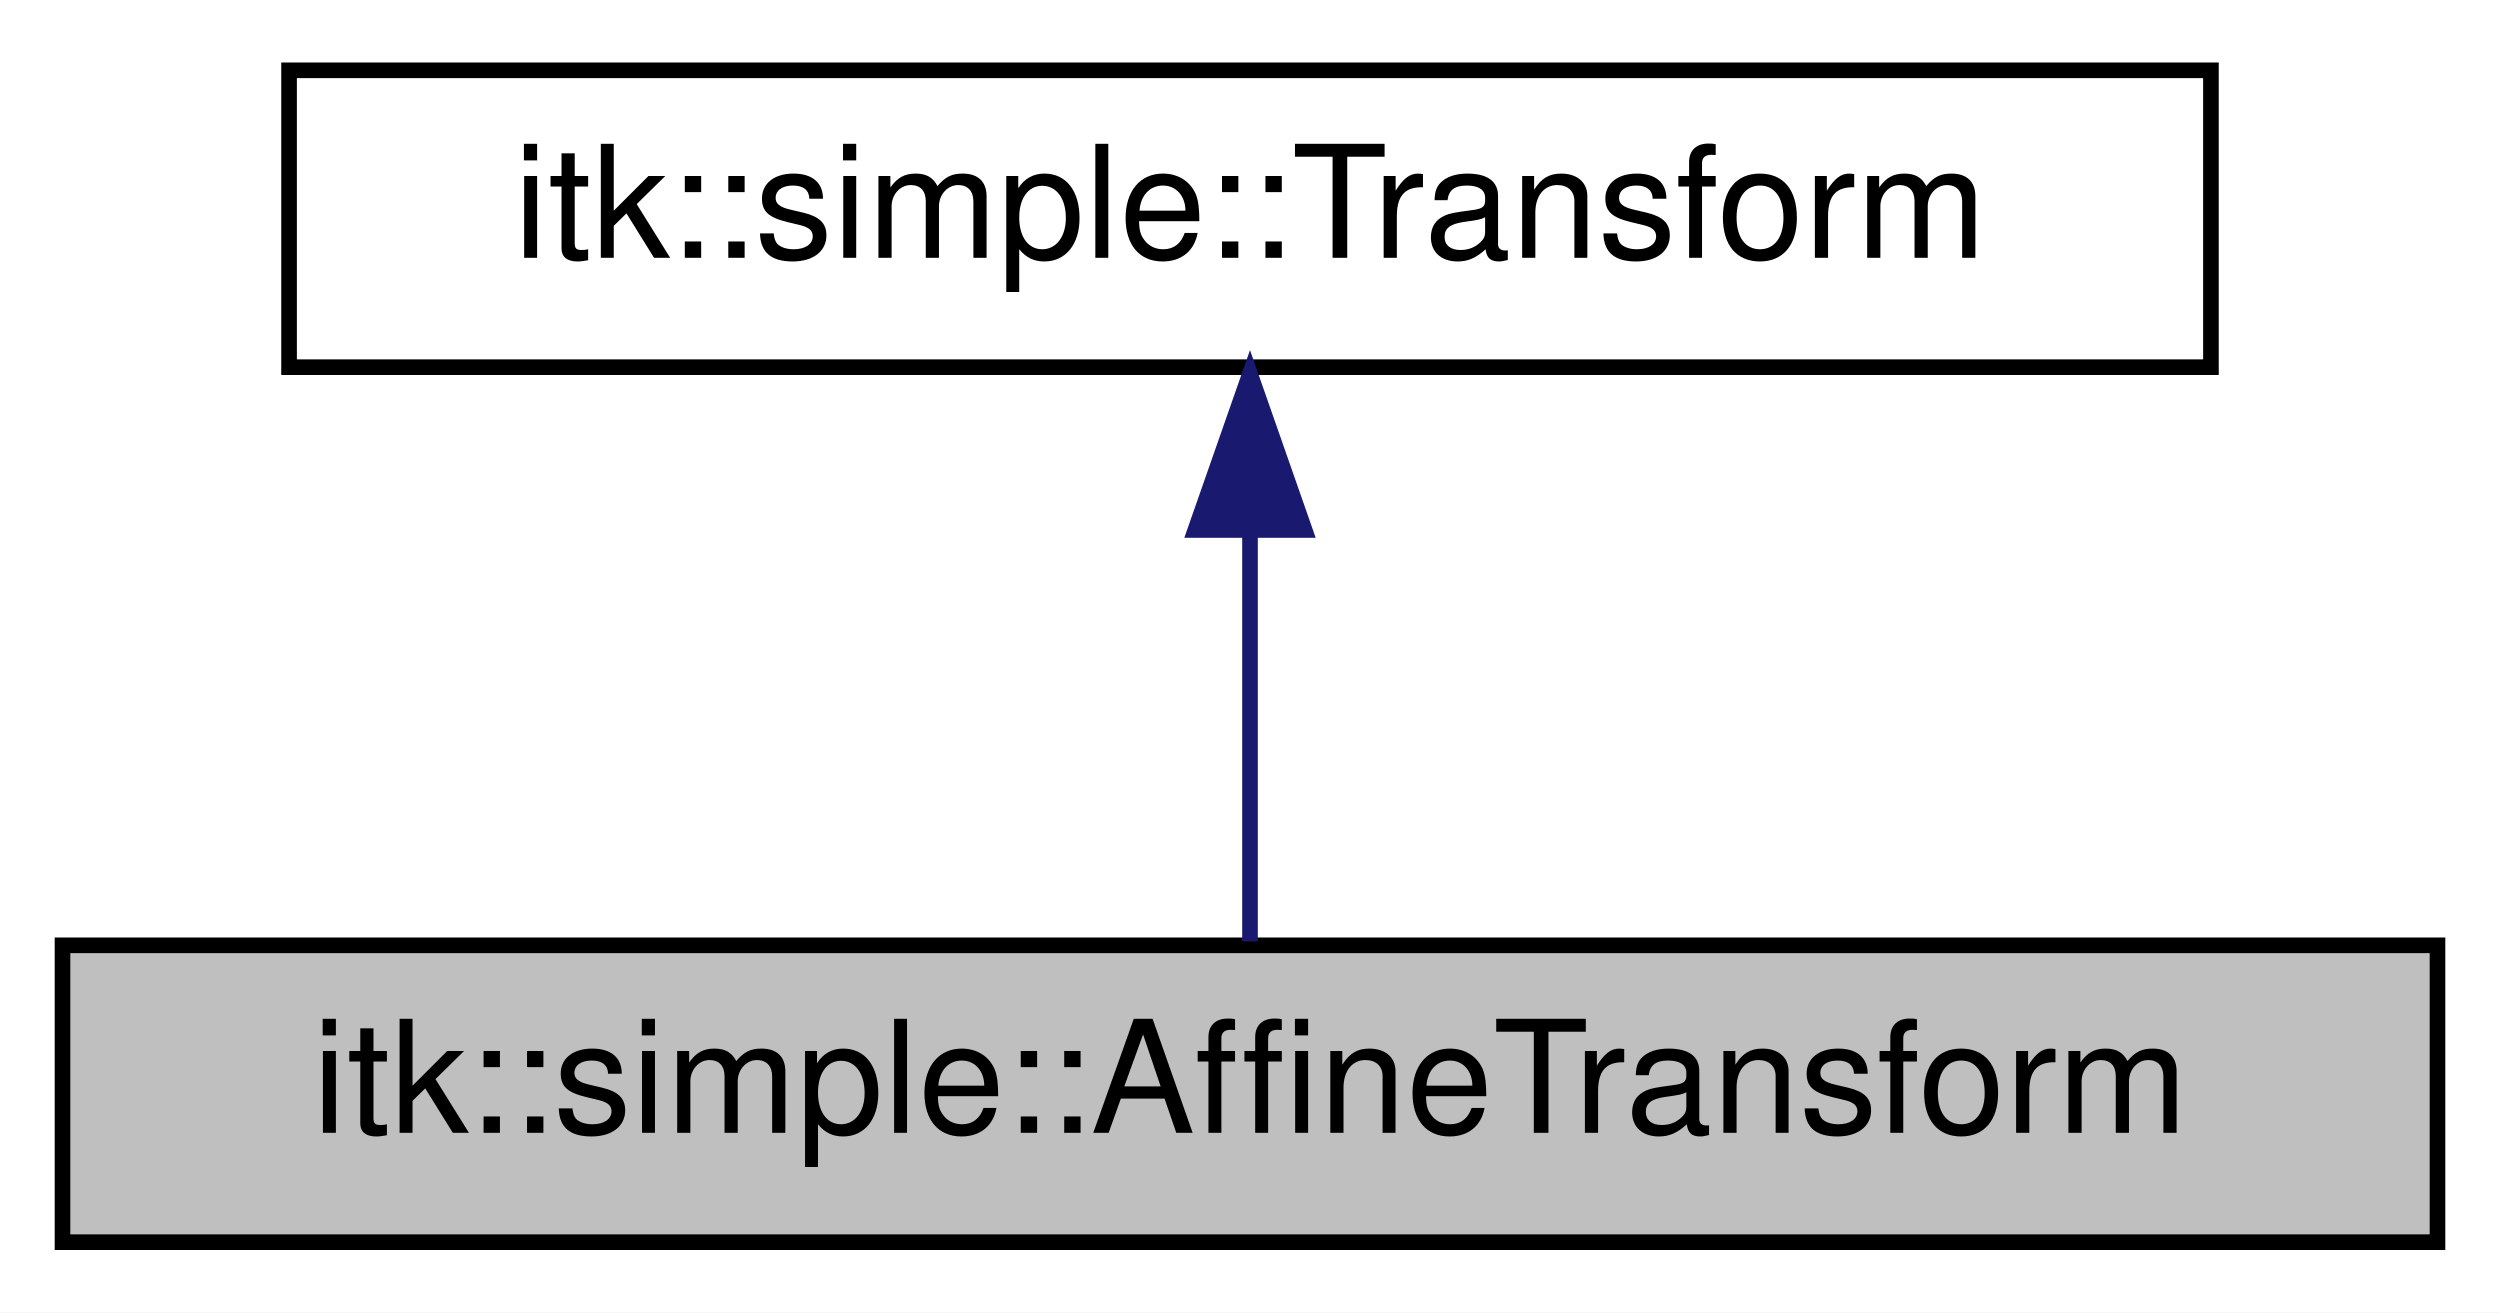
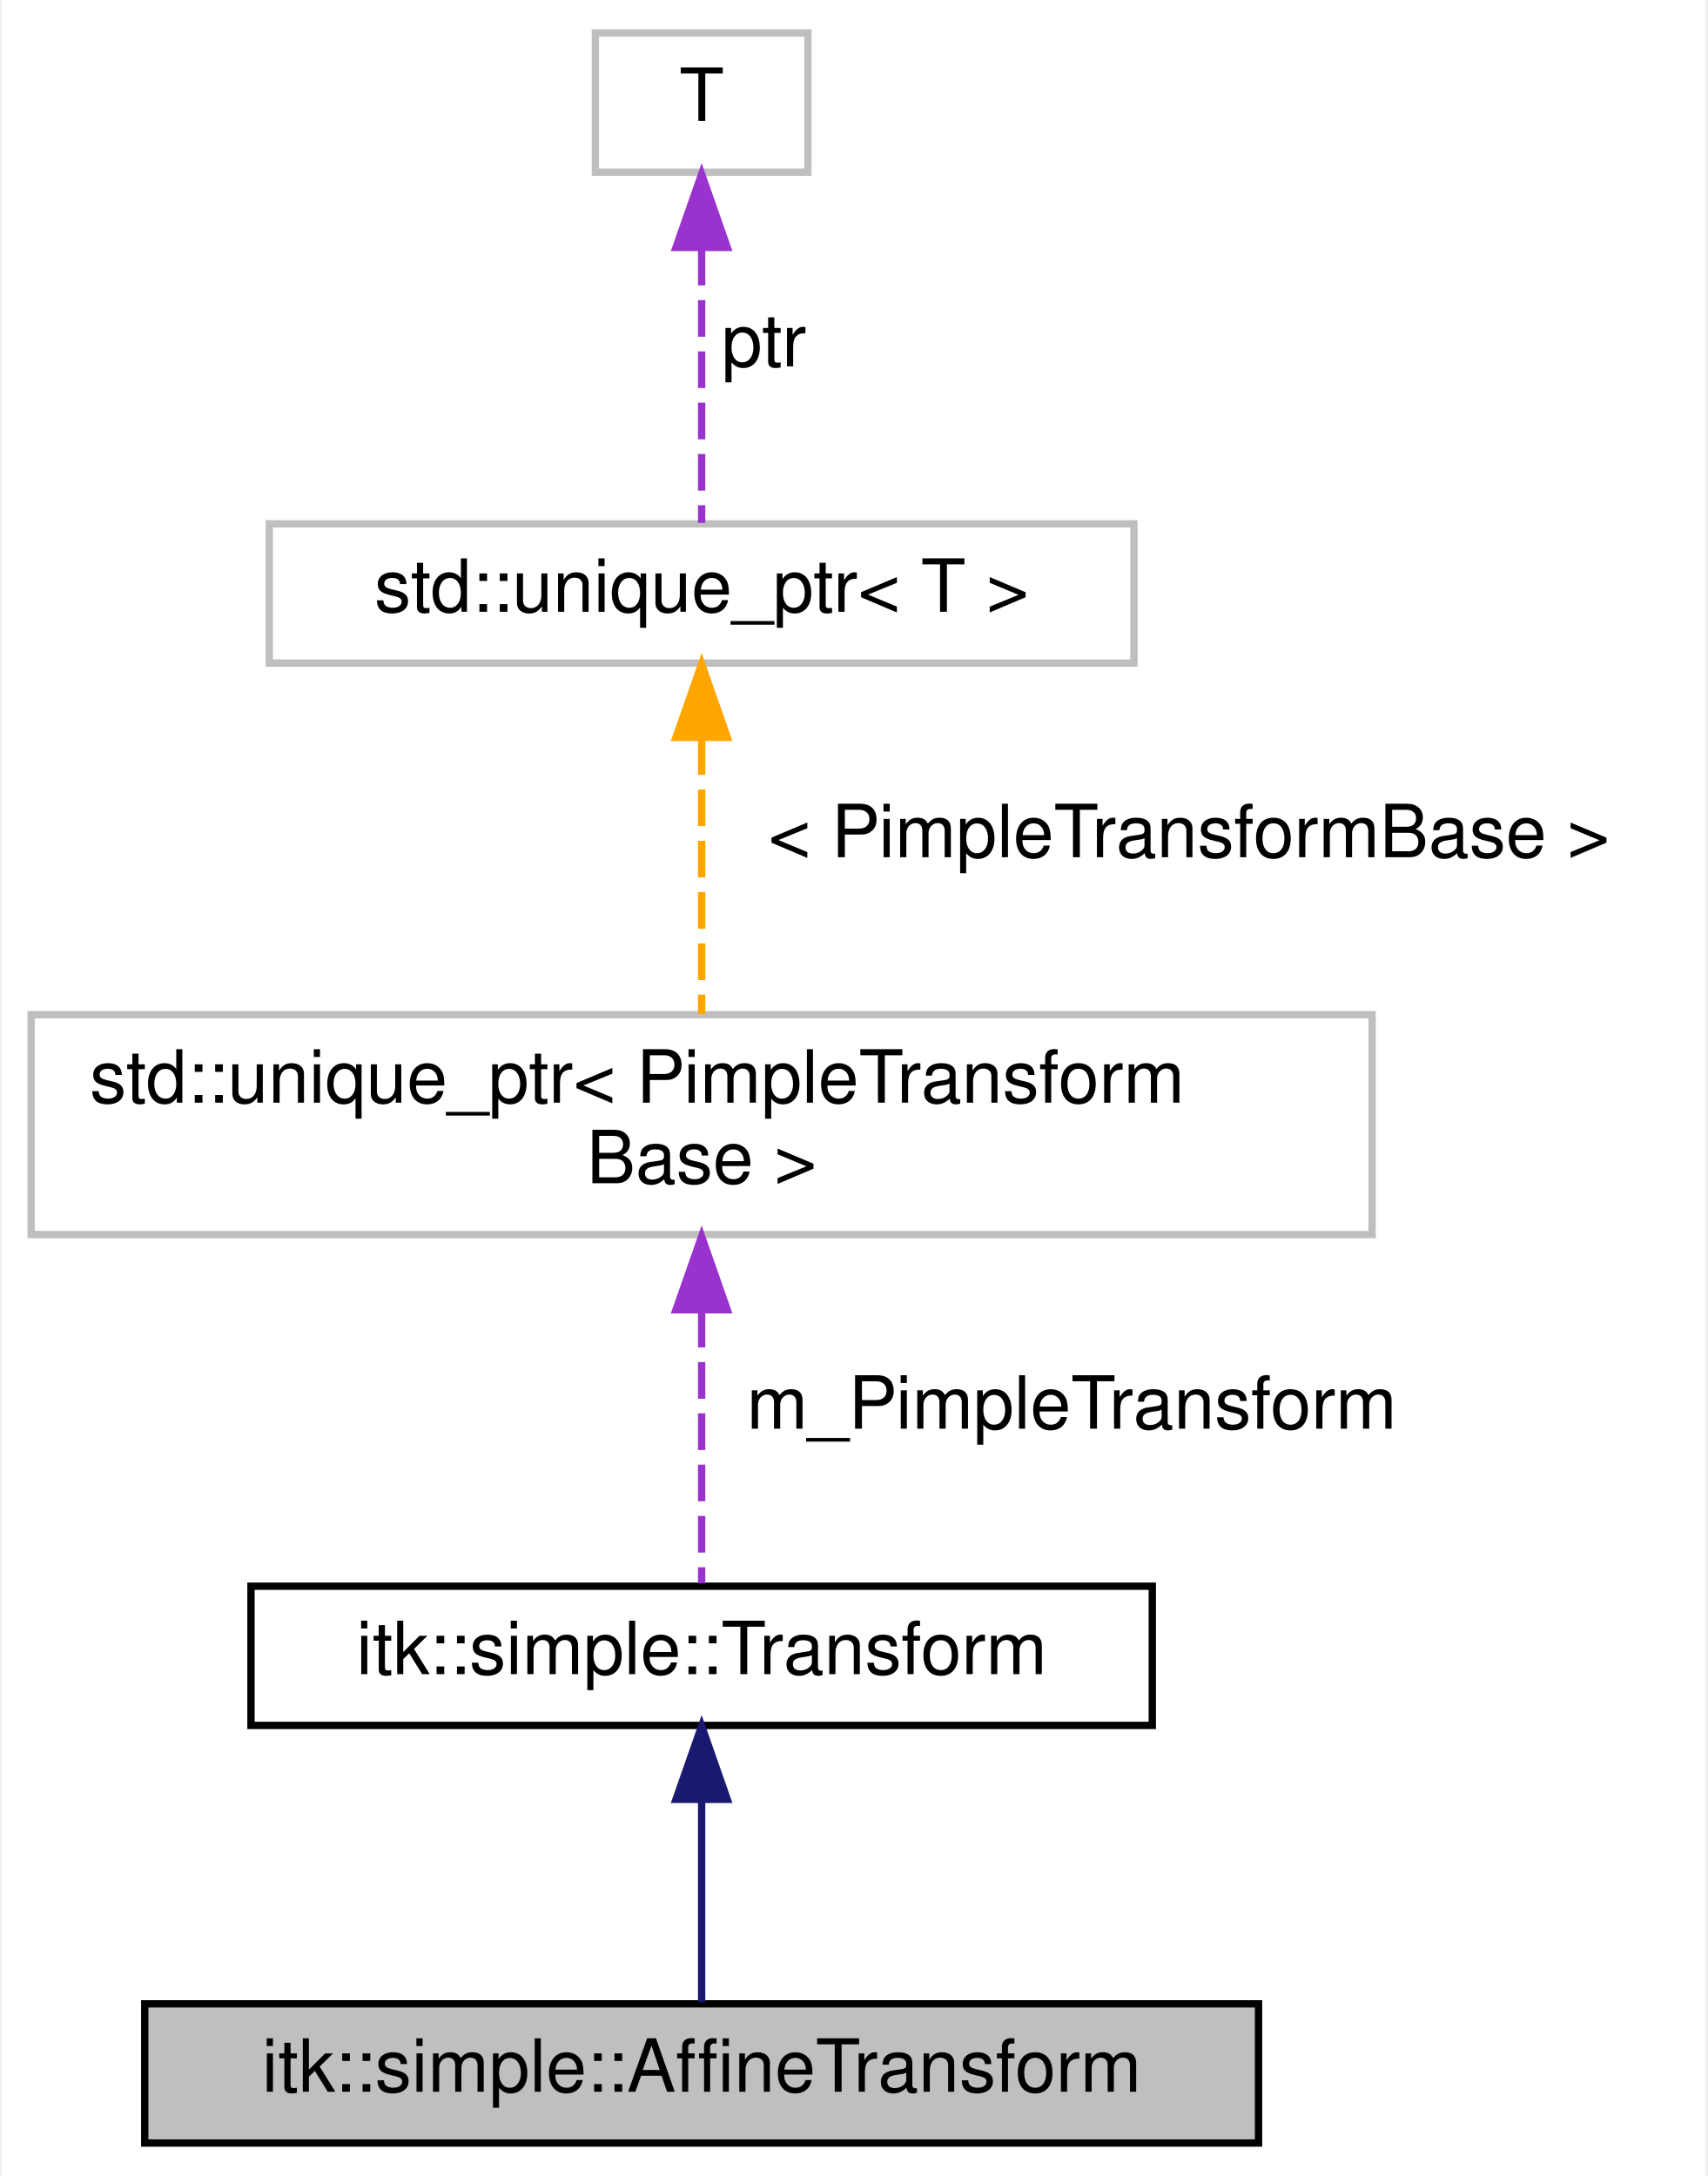
- <svg xmlns="http://www.w3.org/2000/svg" xmlns:xlink="http://www.w3.org/1999/xlink" width="160pt" height="84pt" viewBox="0.00 0.00 160.00 84.00">
-   <g id="graph0" class="graph" transform="scale(1 1) rotate(0) translate(4 80)">
-     <polygon fill="white" stroke="transparent" points="-4,4 -4,-80 156,-80 156,4 -4,4" />
+ <svg xmlns="http://www.w3.org/2000/svg" xmlns:xlink="http://www.w3.org/1999/xlink" width="233pt" height="297pt" viewBox="0.00 0.00 232.50 297.00">
+   <g id="graph0" class="graph" transform="scale(1 1) rotate(0) translate(4 293)">
+     <polygon fill="white" stroke="transparent" points="-4,4 -4,-293 228.5,-293 228.5,4 -4,4" />
    <g id="node1" class="node">
      <g id="a_node1">
        <a xlink:title="An affine transformation about a fixed center with translation for a 2D or 3D coordinate.">
-           <polygon fill="#bfbfbf" stroke="black" points="0,-0.5 0,-19.5 152,-19.5 152,-0.5 0,-0.5" />
-           <text text-anchor="middle" x="76" y="-7.5" font-family="Helvetica,sans-Serif" font-size="10.00">itk::simple::AffineTransform</text>
+           <polygon fill="#bfbfbf" stroke="black" points="15.5,-0.5 15.5,-19.5 167.5,-19.5 167.5,-0.5 15.5,-0.5" />
+           <text text-anchor="middle" x="91.5" y="-7.5" font-family="Helvetica,sans-Serif" font-size="10.00">itk::simple::AffineTransform</text>
        </a>
      </g>
    </g>
    <g id="node2" class="node">
      <g id="a_node2">
        <a xlink:href="classitk_1_1simple_1_1Transform.html" target="_top" xlink:title="A simplified wrapper around a variety of ITK transforms.">
-           <polygon fill="white" stroke="black" points="14.5,-56.5 14.5,-75.5 137.5,-75.5 137.5,-56.5 14.5,-56.5" />
-           <text text-anchor="middle" x="76" y="-63.5" font-family="Helvetica,sans-Serif" font-size="10.00">itk::simple::Transform</text>
+           <polygon fill="white" stroke="black" points="30,-57.5 30,-76.5 153,-76.5 153,-57.5 30,-57.5" />
+           <text text-anchor="middle" x="91.5" y="-64.5" font-family="Helvetica,sans-Serif" font-size="10.00">itk::simple::Transform</text>
        </a>
      </g>
    </g>
    <g id="edge1" class="edge">
-       <path fill="none" stroke="midnightblue" d="M76,-45.8C76,-36.91 76,-26.78 76,-19.75" />
-       <polygon fill="midnightblue" stroke="midnightblue" points="72.5,-46.08 76,-56.08 79.5,-46.08 72.5,-46.08" />
+       <path fill="none" stroke="midnightblue" d="M91.5,-47.12C91.5,-37.82 91.5,-27.06 91.5,-19.71" />
+       <polygon fill="midnightblue" stroke="midnightblue" points="88,-47.41 91.5,-57.41 95,-47.41 88,-47.41" />
+     </g>
+     <g id="node3" class="node">
+       <g id="a_node3">
+         <a xlink:title=" ">
+           <polygon fill="white" stroke="#bfbfbf" points="0,-124.5 0,-154.5 183,-154.5 183,-124.5 0,-124.5" />
+           <text text-anchor="start" x="8" y="-142.5" font-family="Helvetica,sans-Serif" font-size="10.00">std::unique_ptr&lt; PimpleTransform</text>
+           <text text-anchor="middle" x="91.5" y="-131.5" font-family="Helvetica,sans-Serif" font-size="10.00">Base &gt;</text>
+         </a>
+       </g>
+     </g>
+     <g id="edge2" class="edge">
+       <path fill="none" stroke="#9a32cd" stroke-dasharray="5,2" d="M91.5,-114.09C91.5,-101.21 91.5,-86.2 91.5,-76.89" />
+       <polygon fill="#9a32cd" stroke="#9a32cd" points="88,-114.23 91.5,-124.23 95,-114.23 88,-114.23" />
+       <text text-anchor="middle" x="142" y="-98" font-family="Helvetica,sans-Serif" font-size="10.00"> m_PimpleTransform</text>
+     </g>
+     <g id="node4" class="node">
+       <g id="a_node4">
+         <a xlink:title="STL class.">
+           <polygon fill="white" stroke="#bfbfbf" points="32.5,-202.5 32.5,-221.5 150.5,-221.5 150.5,-202.5 32.5,-202.5" />
+           <text text-anchor="middle" x="91.5" y="-209.5" font-family="Helvetica,sans-Serif" font-size="10.00">std::unique_ptr&lt; T &gt;</text>
+         </a>
+       </g>
+     </g>
+     <g id="edge3" class="edge">
+       <path fill="none" stroke="orange" stroke-dasharray="5,2" d="M91.5,-192.24C91.5,-180.41 91.5,-165.38 91.5,-154.58" />
+       <polygon fill="orange" stroke="orange" points="88,-192.36 91.5,-202.36 95,-192.36 88,-192.36" />
+       <text text-anchor="middle" x="158" y="-176" font-family="Helvetica,sans-Serif" font-size="10.00"> &lt; PimpleTransformBase &gt;</text>
+     </g>
+     <g id="node5" class="node">
+       <g id="a_node5">
+         <a xlink:title=" ">
+           <polygon fill="white" stroke="#bfbfbf" points="77,-269.5 77,-288.5 106,-288.5 106,-269.5 77,-269.5" />
+           <text text-anchor="middle" x="91.5" y="-276.5" font-family="Helvetica,sans-Serif" font-size="10.00">T</text>
+         </a>
+       </g>
+     </g>
+     <g id="edge4" class="edge">
+       <path fill="none" stroke="#9a32cd" stroke-dasharray="5,2" d="M91.5,-259.04C91.5,-246.67 91.5,-231.12 91.5,-221.63" />
+       <polygon fill="#9a32cd" stroke="#9a32cd" points="88,-259.23 91.5,-269.23 95,-259.23 88,-259.23" />
+       <text text-anchor="middle" x="100" y="-243" font-family="Helvetica,sans-Serif" font-size="10.00"> ptr</text>
    </g>
  </g>
</svg>
